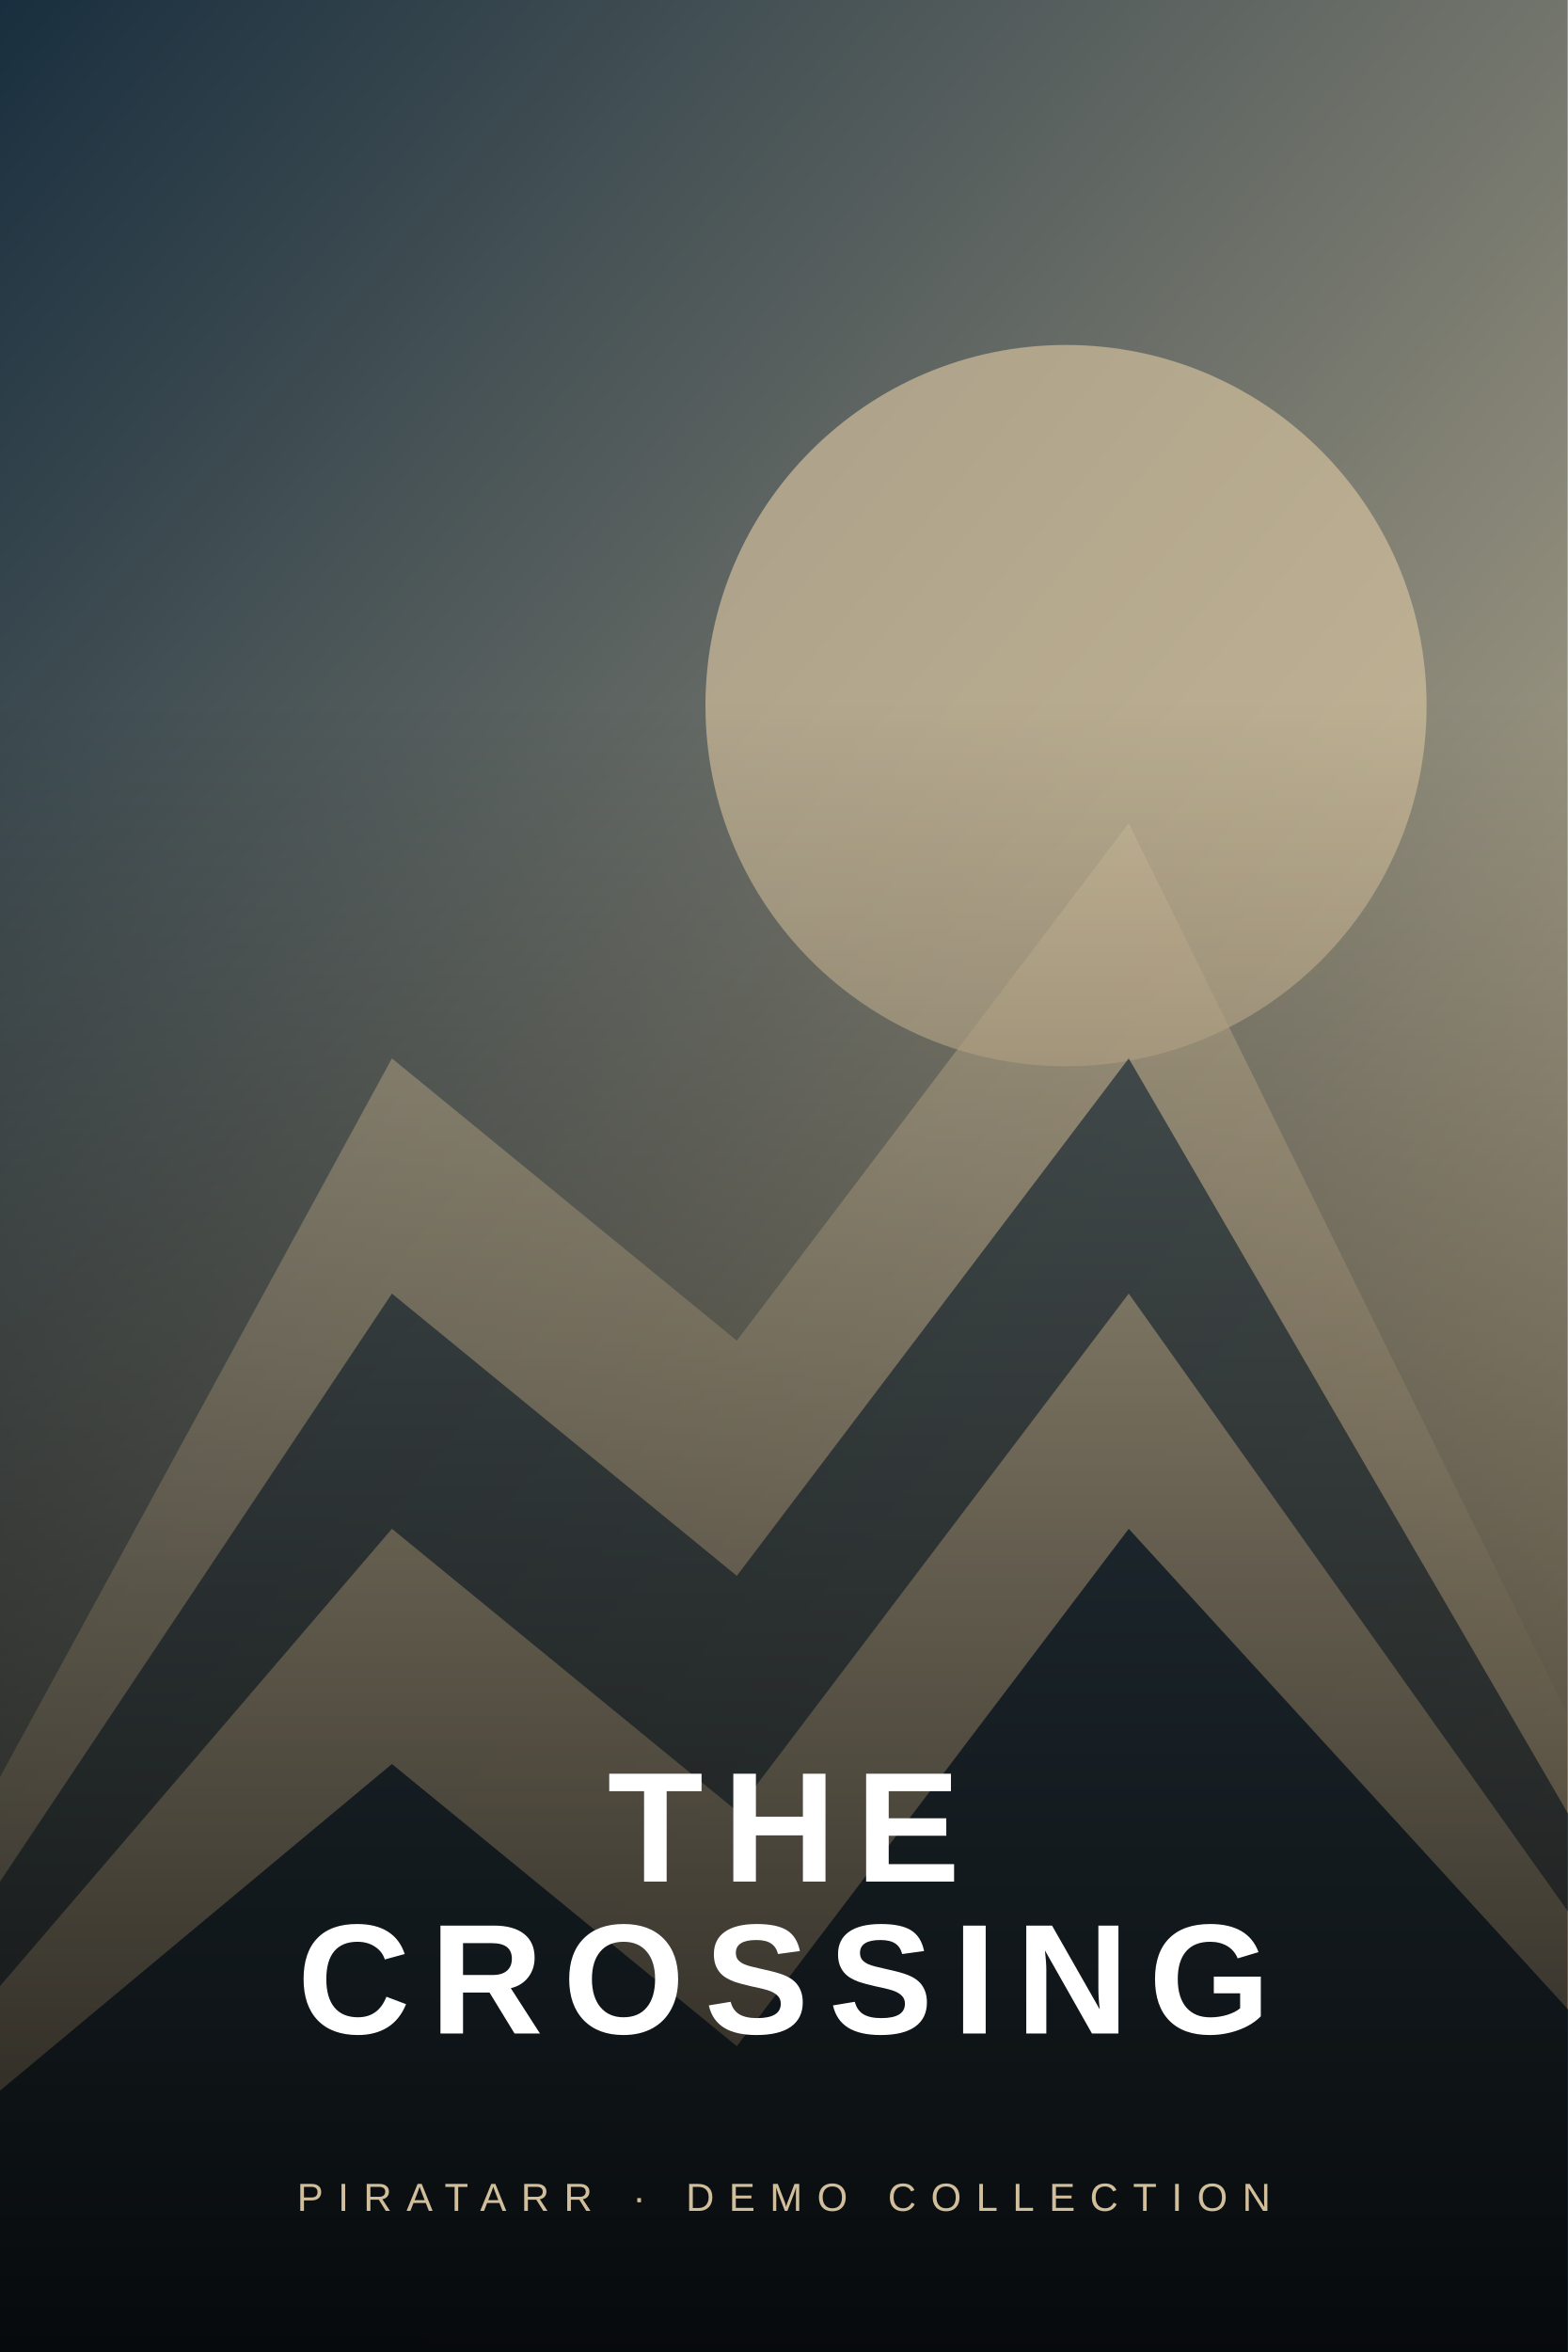
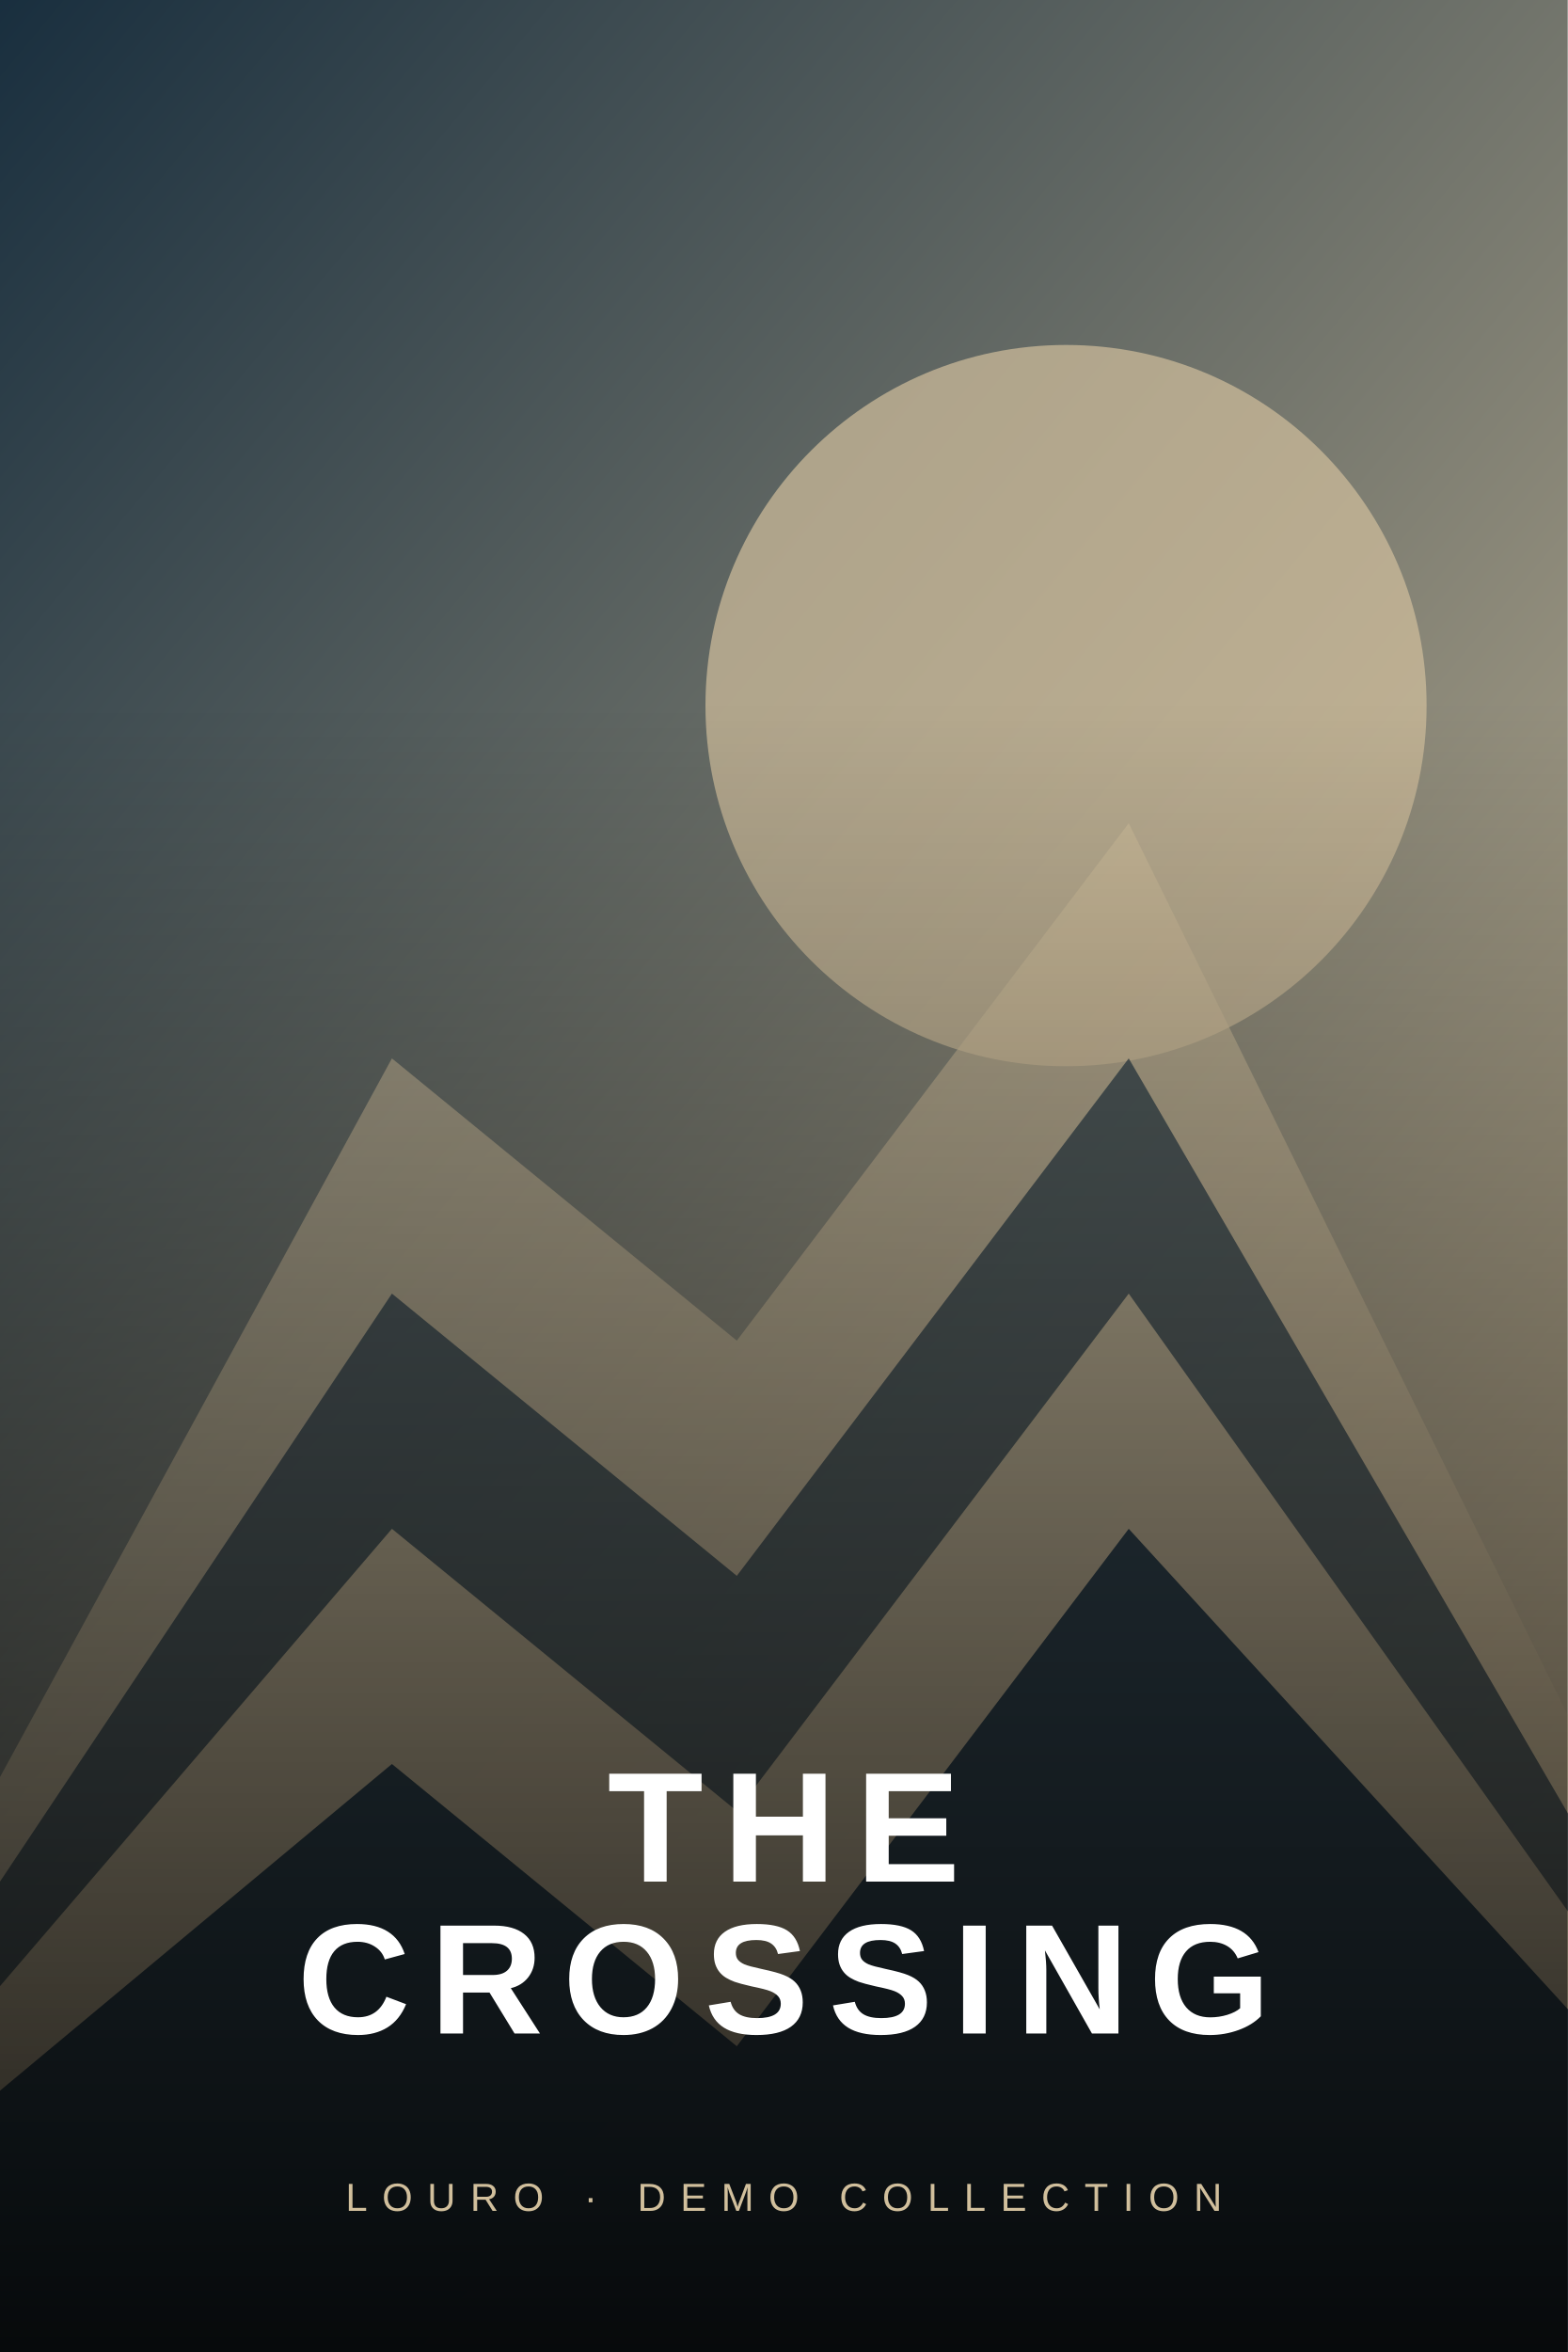
<svg xmlns="http://www.w3.org/2000/svg" viewBox="0 0 320 480" width="320" height="480">
  <defs>
    <linearGradient id="bg" x2="0.8" y2="1">
      <stop stop-color="#182e3e" />
      <stop offset="1" stop-color="#d1bf9c" />
    </linearGradient>
    <radialGradient id="planet" cx=".3" cy=".25">
      <stop stop-color="#d1bf9c" />
      <stop offset="1" stop-color="#182e3e" />
    </radialGradient>
    <linearGradient id="shade" x2="0" y2="1">
      <stop offset=".3" stop-color="#000" stop-opacity="0" />
      <stop offset="1" stop-color="#000" stop-opacity=".85" />
    </linearGradient>
  </defs>
  <path fill="url(#bg)" d="M0 0h320v480H0z" />
  <circle cx="217.6" cy="144.0" r="73.6" fill="#d1bf9c" opacity=".7" />
  <path d="M-64.0 480 L80.0 216.0 L150.4 273.6 L230.4 168.0 L384.0 480Z" fill="#d1bf9c" opacity="0.55" />
  <path d="M-64.0 480 L80.0 264.0 L150.4 321.6 L230.4 216.0 L384.0 480Z" fill="#182e3e" opacity="0.65" />
  <path d="M-64.0 480 L80.0 312.0 L150.4 369.6 L230.4 264.0 L384.0 480Z" fill="#d1bf9c" opacity="0.75" />
  <path d="M-64.0 480 L80.0 360.0 L150.4 417.6 L230.4 312.0 L384.0 480Z" fill="#182e3e" opacity="0.85" />
  <path fill="url(#shade)" d="M0 0h320v480H0z" />
  <text x="160.0" y="384.0" text-anchor="middle" fill="#fff" font-family="Arial,sans-serif" font-size="32" letter-spacing="4" font-weight="700">THE</text>
  <text x="160.0" y="415.0" text-anchor="middle" fill="#fff" font-family="Arial,sans-serif" font-size="32" letter-spacing="4" font-weight="700">CROSSING</text>
-   <text x="160.0" y="451.2" text-anchor="middle" fill="#d1bf9c" font-family="Arial,sans-serif" font-size="8" letter-spacing="3">PIRATARR · DEMO COLLECTION</text>
+   <text x="160.0" y="451.2" text-anchor="middle" fill="#d1bf9c" font-family="Arial,sans-serif" font-size="8" letter-spacing="3">LOURO · DEMO COLLECTION</text>
</svg>
